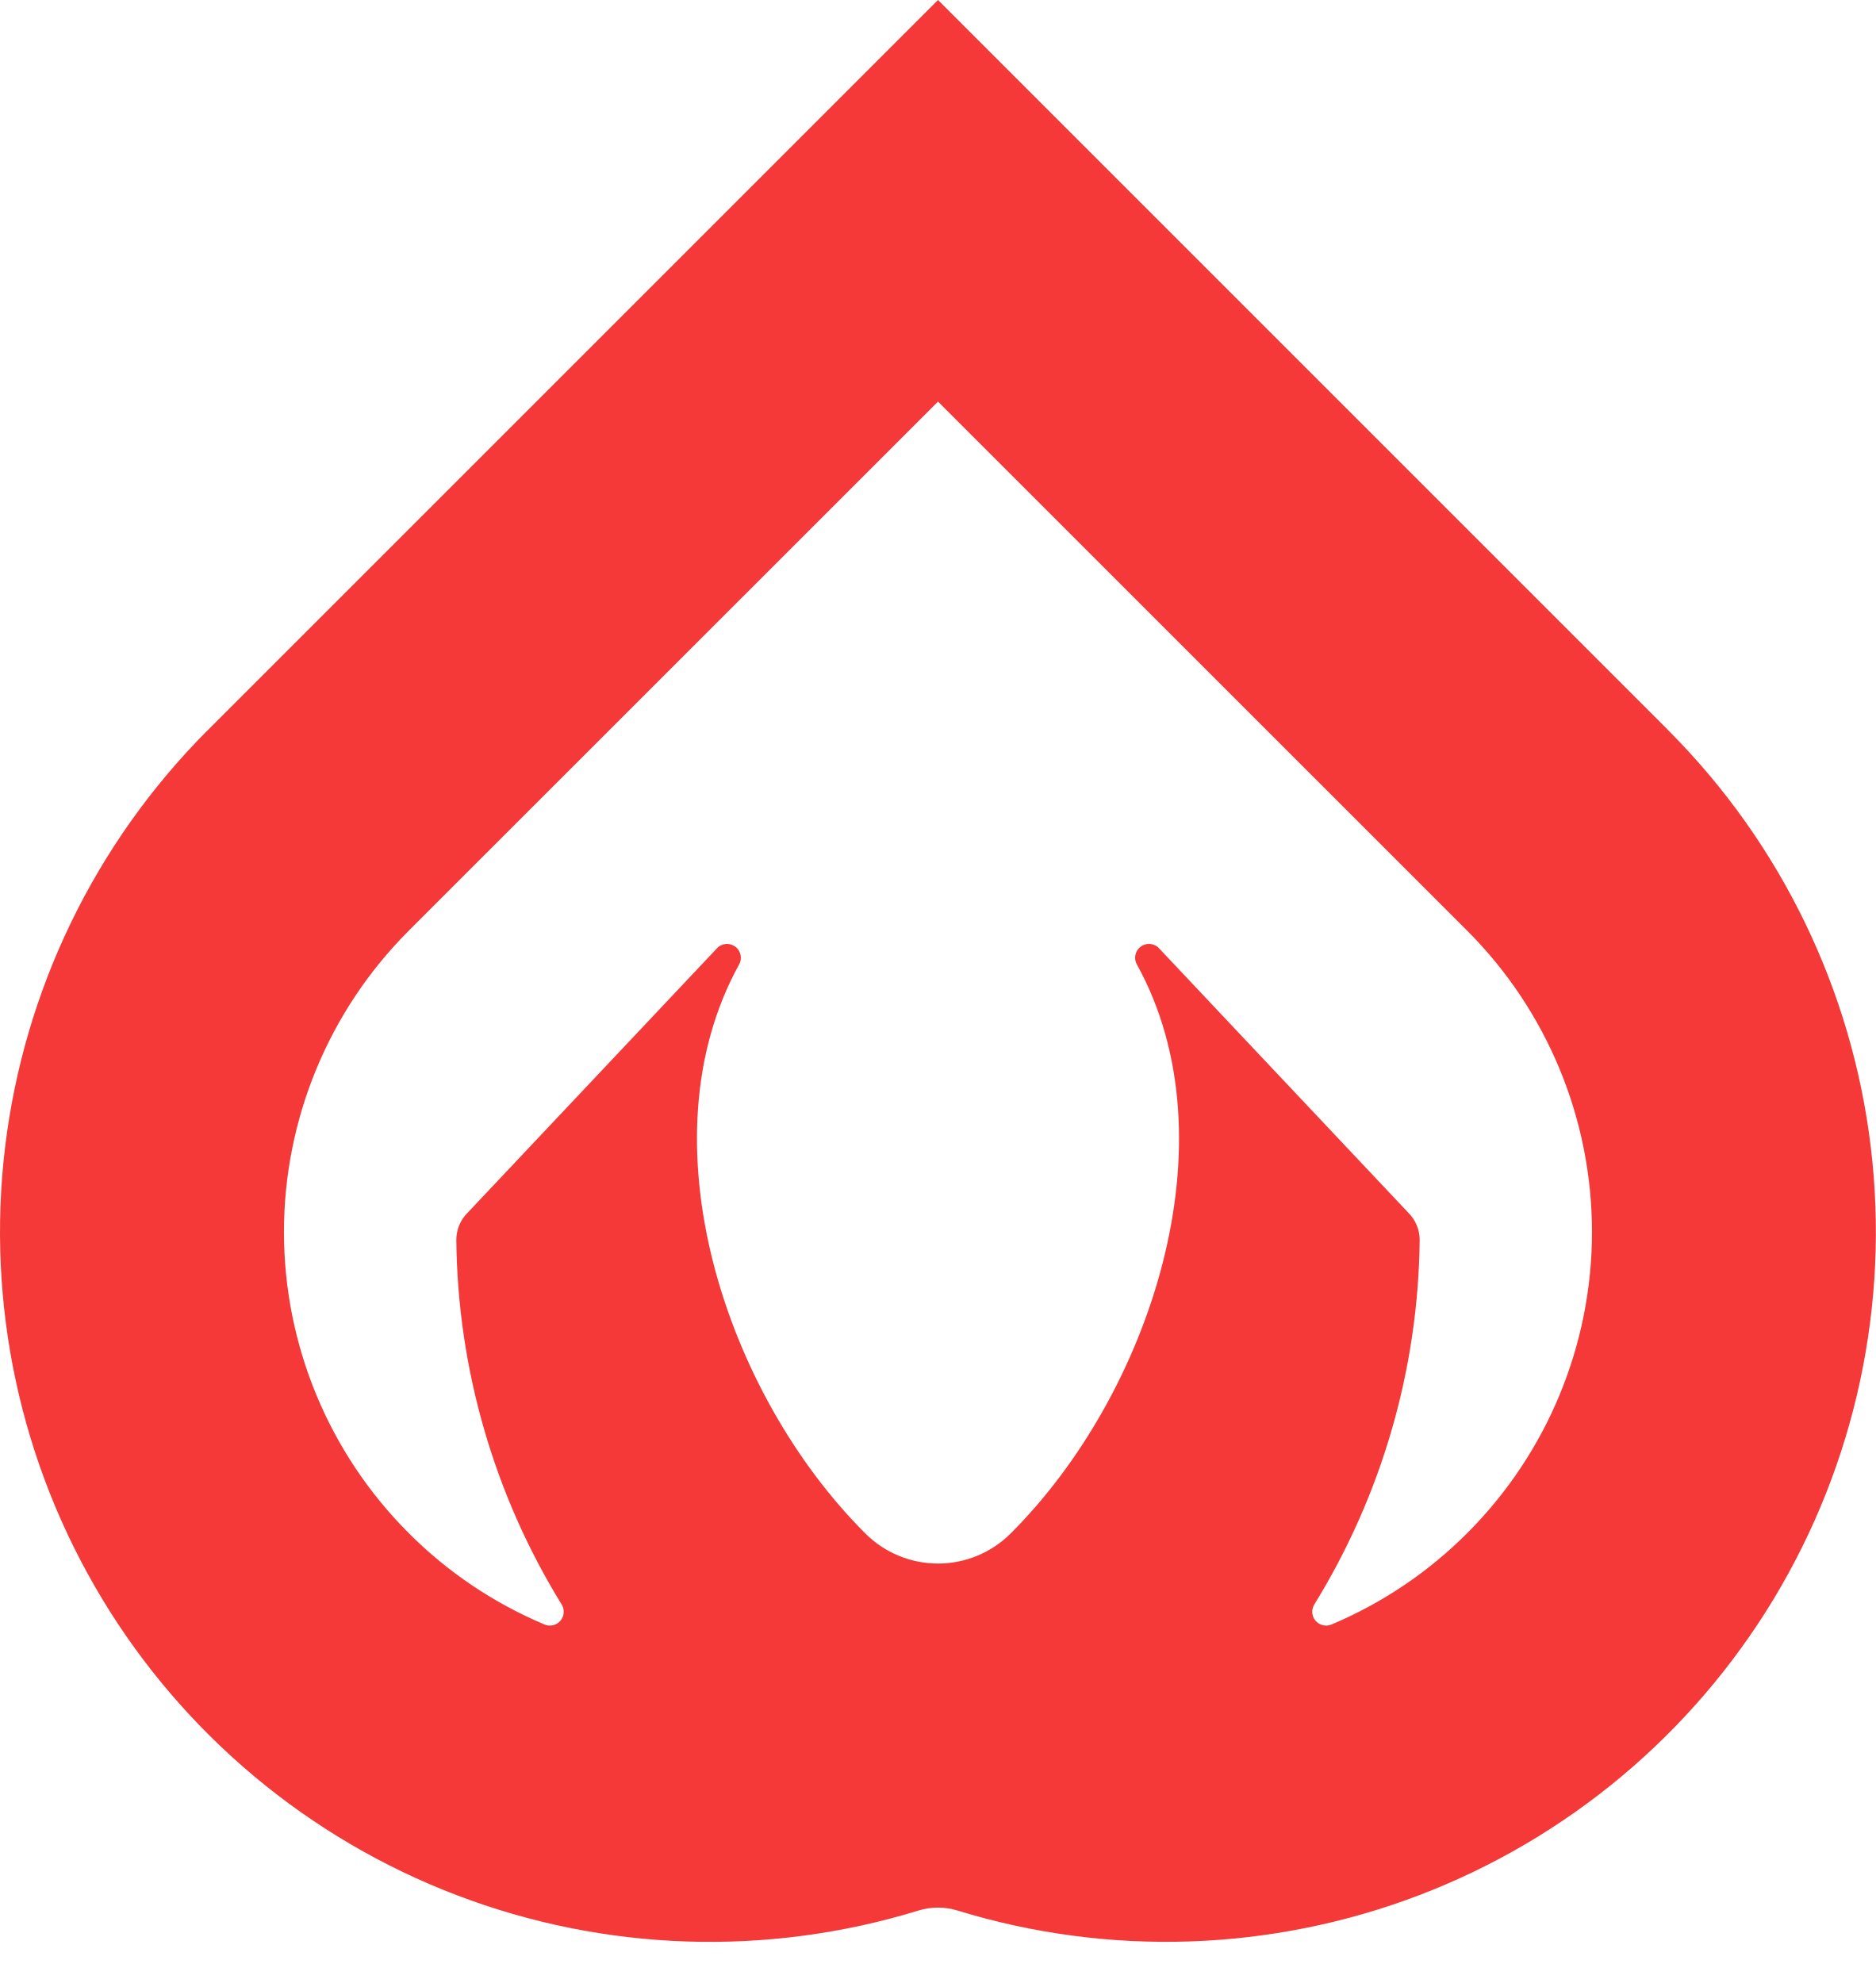
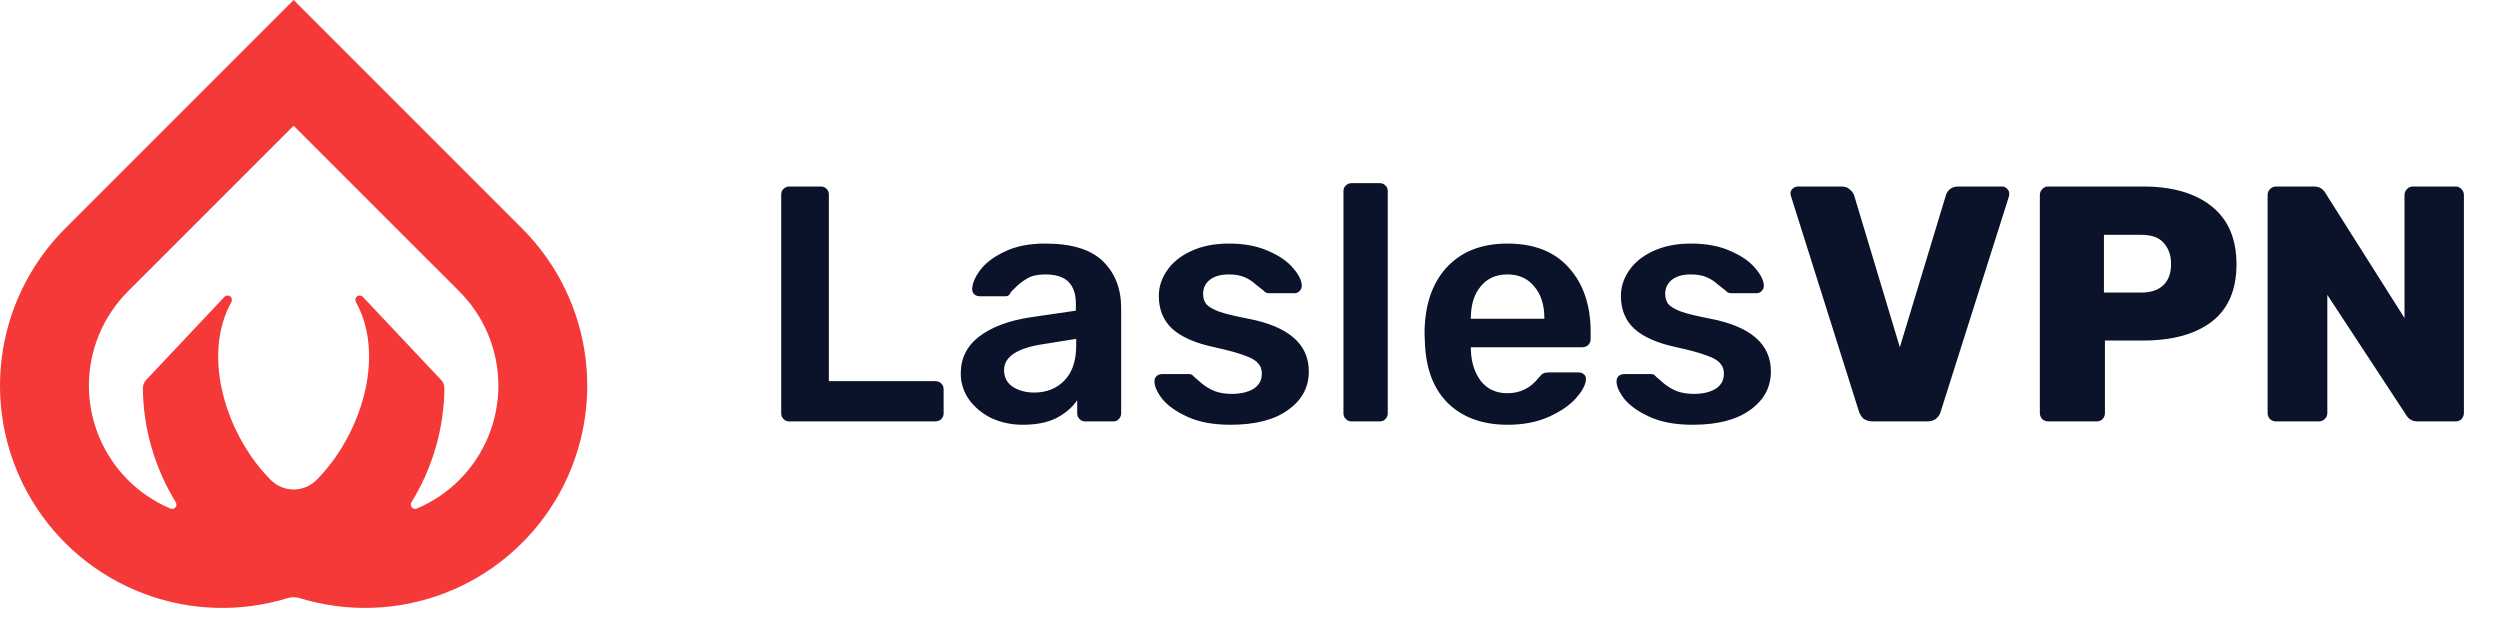
- <svg xmlns="http://www.w3.org/2000/svg" width="35" height="37" viewBox="0 0 35 37" fill="none">
+ <svg xmlns="http://www.w3.org/2000/svg" width="149" height="37" viewBox="0 0 149 37" fill="none">
+   <path d="M47.04 25.116C46.907 25.116 46.793 25.07 46.7 24.976C46.607 24.883 46.56 24.77 46.56 24.636V11.596C46.56 11.45 46.607 11.336 46.7 11.256C46.793 11.163 46.907 11.116 47.04 11.116H48.92C49.067 11.116 49.18 11.163 49.26 11.256C49.353 11.336 49.4 11.45 49.4 11.596V22.716H55.74C55.887 22.716 56.007 22.763 56.1 22.856C56.193 22.95 56.24 23.063 56.24 23.196V24.636C56.24 24.77 56.193 24.883 56.1 24.976C56.007 25.07 55.887 25.116 55.74 25.116H47.04ZM60.961 25.316C60.281 25.316 59.654 25.183 59.081 24.916C58.521 24.636 58.074 24.263 57.741 23.796C57.421 23.329 57.261 22.816 57.261 22.256C57.261 21.349 57.628 20.616 58.361 20.056C59.094 19.496 60.101 19.116 61.381 18.916L64.121 18.516V18.096C64.121 17.523 63.974 17.09 63.681 16.796C63.388 16.503 62.921 16.356 62.281 16.356C61.841 16.356 61.488 16.436 61.221 16.596C60.954 16.756 60.734 16.923 60.561 17.096C60.401 17.256 60.294 17.363 60.241 17.416C60.188 17.576 60.088 17.656 59.941 17.656H58.381C58.261 17.656 58.154 17.616 58.061 17.536C57.981 17.456 57.941 17.349 57.941 17.216C57.954 16.883 58.114 16.509 58.421 16.096C58.741 15.669 59.228 15.303 59.881 14.996C60.534 14.676 61.341 14.516 62.301 14.516C63.874 14.516 65.021 14.87 65.741 15.576C66.461 16.283 66.821 17.209 66.821 18.356V24.636C66.821 24.77 66.774 24.883 66.681 24.976C66.601 25.07 66.488 25.116 66.341 25.116H64.681C64.548 25.116 64.434 25.07 64.341 24.976C64.248 24.883 64.201 24.77 64.201 24.636V23.856C63.908 24.283 63.494 24.636 62.961 24.916C62.428 25.183 61.761 25.316 60.961 25.316ZM61.641 23.396C62.374 23.396 62.974 23.156 63.441 22.676C63.908 22.196 64.141 21.503 64.141 20.596V20.196L62.141 20.516C60.608 20.756 59.841 21.27 59.841 22.056C59.841 22.483 60.014 22.816 60.361 23.056C60.721 23.283 61.148 23.396 61.641 23.396ZM73.346 25.316C72.333 25.316 71.486 25.163 70.806 24.856C70.126 24.549 69.62 24.196 69.286 23.796C68.966 23.383 68.806 23.029 68.806 22.736C68.806 22.603 68.846 22.496 68.926 22.416C69.02 22.336 69.126 22.296 69.246 22.296H70.886C70.993 22.296 71.086 22.349 71.166 22.456C71.233 22.509 71.38 22.636 71.606 22.836C71.846 23.036 72.113 23.196 72.406 23.316C72.713 23.423 73.046 23.476 73.406 23.476C73.94 23.476 74.373 23.376 74.706 23.176C75.04 22.963 75.206 22.663 75.206 22.276C75.206 22.009 75.126 21.796 74.966 21.636C74.82 21.463 74.546 21.309 74.146 21.176C73.76 21.029 73.173 20.869 72.386 20.696C71.253 20.456 70.413 20.09 69.866 19.596C69.333 19.103 69.066 18.45 69.066 17.636C69.066 17.103 69.226 16.603 69.546 16.136C69.866 15.656 70.34 15.27 70.966 14.976C71.606 14.669 72.366 14.516 73.246 14.516C74.153 14.516 74.933 14.663 75.586 14.956C76.24 15.236 76.733 15.576 77.066 15.976C77.413 16.376 77.586 16.73 77.586 17.036C77.586 17.156 77.54 17.263 77.446 17.356C77.366 17.436 77.266 17.476 77.146 17.476H75.646C75.5 17.476 75.386 17.423 75.306 17.316C75.213 17.25 75.06 17.13 74.846 16.956C74.646 16.77 74.42 16.623 74.166 16.516C73.913 16.41 73.606 16.356 73.246 16.356C72.753 16.356 72.373 16.463 72.106 16.676C71.84 16.89 71.706 17.169 71.706 17.516C71.706 17.756 71.766 17.956 71.886 18.116C72.02 18.276 72.28 18.43 72.666 18.576C73.053 18.709 73.633 18.849 74.406 18.996C76.806 19.463 78.006 20.509 78.006 22.136C78.006 23.083 77.593 23.849 76.766 24.436C75.953 25.023 74.813 25.316 73.346 25.316ZM80.55 25.116C80.417 25.116 80.304 25.07 80.21 24.976C80.117 24.883 80.07 24.77 80.07 24.636V11.396C80.07 11.249 80.117 11.136 80.21 11.056C80.304 10.963 80.417 10.916 80.55 10.916H82.231C82.377 10.916 82.49 10.963 82.57 11.056C82.664 11.136 82.71 11.249 82.71 11.396V24.636C82.71 24.77 82.664 24.883 82.57 24.976C82.49 25.07 82.377 25.116 82.231 25.116H80.55ZM89.863 25.316C88.37 25.316 87.183 24.89 86.303 24.036C85.436 23.183 84.976 21.97 84.923 20.396L84.903 19.896C84.903 18.23 85.336 16.916 86.203 15.956C87.083 14.996 88.296 14.516 89.843 14.516C91.43 14.516 92.65 14.996 93.503 15.956C94.37 16.916 94.803 18.196 94.803 19.796V20.216C94.803 20.349 94.756 20.463 94.663 20.556C94.57 20.649 94.45 20.696 94.303 20.696H87.663V20.856C87.69 21.603 87.89 22.223 88.263 22.716C88.65 23.196 89.176 23.436 89.843 23.436C90.603 23.436 91.223 23.13 91.703 22.516C91.823 22.369 91.916 22.283 91.983 22.256C92.05 22.216 92.163 22.196 92.323 22.196H94.083C94.203 22.196 94.303 22.23 94.383 22.296C94.476 22.363 94.523 22.456 94.523 22.576C94.523 22.896 94.33 23.276 93.943 23.716C93.57 24.143 93.03 24.516 92.323 24.836C91.616 25.156 90.796 25.316 89.863 25.316ZM92.043 18.996V18.956C92.043 18.169 91.843 17.543 91.443 17.076C91.056 16.596 90.523 16.356 89.843 16.356C89.163 16.356 88.63 16.596 88.243 17.076C87.856 17.543 87.663 18.169 87.663 18.956V18.996H92.043ZM100.885 25.316C99.872 25.316 99.025 25.163 98.346 24.856C97.665 24.549 97.159 24.196 96.826 23.796C96.505 23.383 96.346 23.029 96.346 22.736C96.346 22.603 96.385 22.496 96.466 22.416C96.559 22.336 96.665 22.296 96.785 22.296H98.425C98.532 22.296 98.626 22.349 98.706 22.456C98.772 22.509 98.919 22.636 99.145 22.836C99.385 23.036 99.652 23.196 99.945 23.316C100.252 23.423 100.585 23.476 100.945 23.476C101.479 23.476 101.912 23.376 102.245 23.176C102.579 22.963 102.745 22.663 102.745 22.276C102.745 22.009 102.665 21.796 102.505 21.636C102.359 21.463 102.085 21.309 101.685 21.176C101.299 21.029 100.712 20.869 99.925 20.696C98.792 20.456 97.952 20.09 97.406 19.596C96.872 19.103 96.606 18.45 96.606 17.636C96.606 17.103 96.766 16.603 97.085 16.136C97.406 15.656 97.879 15.27 98.505 14.976C99.145 14.669 99.906 14.516 100.785 14.516C101.692 14.516 102.472 14.663 103.125 14.956C103.779 15.236 104.272 15.576 104.605 15.976C104.952 16.376 105.125 16.73 105.125 17.036C105.125 17.156 105.079 17.263 104.985 17.356C104.905 17.436 104.805 17.476 104.685 17.476H103.185C103.039 17.476 102.925 17.423 102.845 17.316C102.752 17.25 102.599 17.13 102.385 16.956C102.185 16.77 101.959 16.623 101.705 16.516C101.452 16.41 101.145 16.356 100.785 16.356C100.292 16.356 99.912 16.463 99.645 16.676C99.379 16.89 99.246 17.169 99.246 17.516C99.246 17.756 99.305 17.956 99.425 18.116C99.559 18.276 99.819 18.43 100.205 18.576C100.592 18.709 101.172 18.849 101.945 18.996C104.345 19.463 105.545 20.509 105.545 22.136C105.545 23.083 105.132 23.849 104.305 24.436C103.492 25.023 102.352 25.316 100.885 25.316ZM111.63 25.116C111.403 25.116 111.216 25.063 111.07 24.956C110.936 24.836 110.843 24.689 110.79 24.516L106.75 11.716L106.71 11.536C106.71 11.43 106.75 11.336 106.83 11.256C106.923 11.163 107.03 11.116 107.15 11.116H109.77C109.97 11.116 110.13 11.176 110.25 11.296C110.383 11.403 110.47 11.523 110.51 11.656L113.23 20.696L115.97 11.656C116.01 11.509 116.09 11.383 116.21 11.276C116.343 11.169 116.51 11.116 116.71 11.116H119.33C119.45 11.116 119.55 11.163 119.63 11.256C119.71 11.336 119.75 11.43 119.75 11.536C119.75 11.603 119.743 11.663 119.73 11.716L115.67 24.516C115.63 24.689 115.536 24.836 115.39 24.956C115.256 25.063 115.076 25.116 114.85 25.116H111.63ZM122.075 25.116C121.942 25.116 121.822 25.07 121.715 24.976C121.622 24.869 121.575 24.75 121.575 24.616V11.636C121.575 11.489 121.622 11.37 121.715 11.276C121.808 11.169 121.928 11.116 122.075 11.116H127.735C129.468 11.116 130.828 11.509 131.815 12.296C132.802 13.083 133.295 14.236 133.295 15.756C133.295 17.276 132.802 18.416 131.815 19.176C130.828 19.923 129.468 20.296 127.735 20.296H125.455V24.616C125.455 24.75 125.408 24.869 125.315 24.976C125.222 25.07 125.102 25.116 124.955 25.116H122.075ZM127.635 17.436C128.182 17.436 128.608 17.296 128.915 17.016C129.235 16.723 129.395 16.296 129.395 15.736C129.395 15.216 129.248 14.796 128.955 14.476C128.675 14.156 128.235 13.996 127.635 13.996H125.395V17.436H127.635ZM135.649 25.116C135.516 25.116 135.396 25.07 135.289 24.976C135.196 24.869 135.149 24.75 135.149 24.616V11.636C135.149 11.489 135.196 11.37 135.289 11.276C135.382 11.169 135.502 11.116 135.649 11.116H137.909C138.216 11.116 138.442 11.243 138.589 11.496L143.309 18.956V11.636C143.309 11.489 143.356 11.37 143.449 11.276C143.542 11.169 143.662 11.116 143.809 11.116H146.349C146.496 11.116 146.616 11.169 146.709 11.276C146.802 11.37 146.849 11.489 146.849 11.636V24.596C146.849 24.743 146.802 24.869 146.709 24.976C146.616 25.07 146.496 25.116 146.349 25.116H144.089C143.782 25.116 143.556 24.989 143.409 24.736L138.709 17.576V24.616C138.709 24.763 138.656 24.883 138.549 24.976C138.456 25.07 138.336 25.116 138.189 25.116H135.649Z" fill="#0B132A" />
  <path d="M31.147 13.648L31.125 13.626C31.124 13.625 31.122 13.623 31.122 13.621L17.501 0L3.88 13.621C3.878 13.623 3.876 13.626 3.876 13.626L3.853 13.647C1.771 15.742 0.448 18.473 0.095 21.405C-0.258 24.338 0.38 27.304 1.906 29.833C3.433 32.362 5.761 34.308 8.521 35.361C11.28 36.415 14.313 36.516 17.136 35.648C17.373 35.575 17.628 35.575 17.865 35.648C20.688 36.515 23.721 36.414 26.48 35.361C29.239 34.307 31.567 32.361 33.094 29.833C34.62 27.304 35.258 24.338 34.905 21.405C34.553 18.473 33.23 15.742 31.147 13.648ZM8.723 22.63C8.657 22.696 8.604 22.775 8.568 22.861C8.533 22.948 8.514 23.041 8.514 23.135C8.538 25.539 9.218 27.89 10.479 29.937C10.508 29.983 10.521 30.038 10.517 30.092C10.513 30.146 10.492 30.198 10.457 30.24C10.421 30.282 10.374 30.311 10.321 30.324C10.268 30.337 10.212 30.333 10.162 30.312C9.213 29.913 8.352 29.334 7.625 28.605C6.136 27.116 5.299 25.097 5.298 22.991C5.297 20.886 6.131 18.865 7.618 17.374L17.501 7.493L27.383 17.374C28.87 18.865 29.704 20.885 29.703 22.991C29.702 25.097 28.865 27.116 27.376 28.605C26.649 29.334 25.788 29.913 24.84 30.312C24.789 30.333 24.733 30.337 24.68 30.324C24.627 30.311 24.58 30.281 24.544 30.24C24.509 30.198 24.488 30.146 24.484 30.092C24.48 30.038 24.493 29.983 24.522 29.937C25.784 27.89 26.463 25.539 26.488 23.135C26.488 23.041 26.469 22.948 26.433 22.861C26.397 22.775 26.344 22.696 26.278 22.63L21.604 17.672C21.557 17.633 21.498 17.612 21.438 17.612C21.377 17.612 21.319 17.633 21.272 17.672C21.226 17.71 21.194 17.764 21.183 17.824C21.172 17.884 21.183 17.945 21.213 17.998C23.028 21.283 21.467 26.002 18.864 28.605L18.85 28.619C18.491 28.974 18.006 29.174 17.5 29.174C16.995 29.173 16.51 28.974 16.151 28.618L16.138 28.605C13.534 26.002 11.974 21.284 13.789 17.998C13.819 17.946 13.83 17.884 13.819 17.825C13.808 17.765 13.776 17.711 13.73 17.672C13.683 17.634 13.625 17.612 13.564 17.612C13.504 17.612 13.445 17.634 13.398 17.672L8.723 22.63Z" fill="#F53838" />
</svg>
